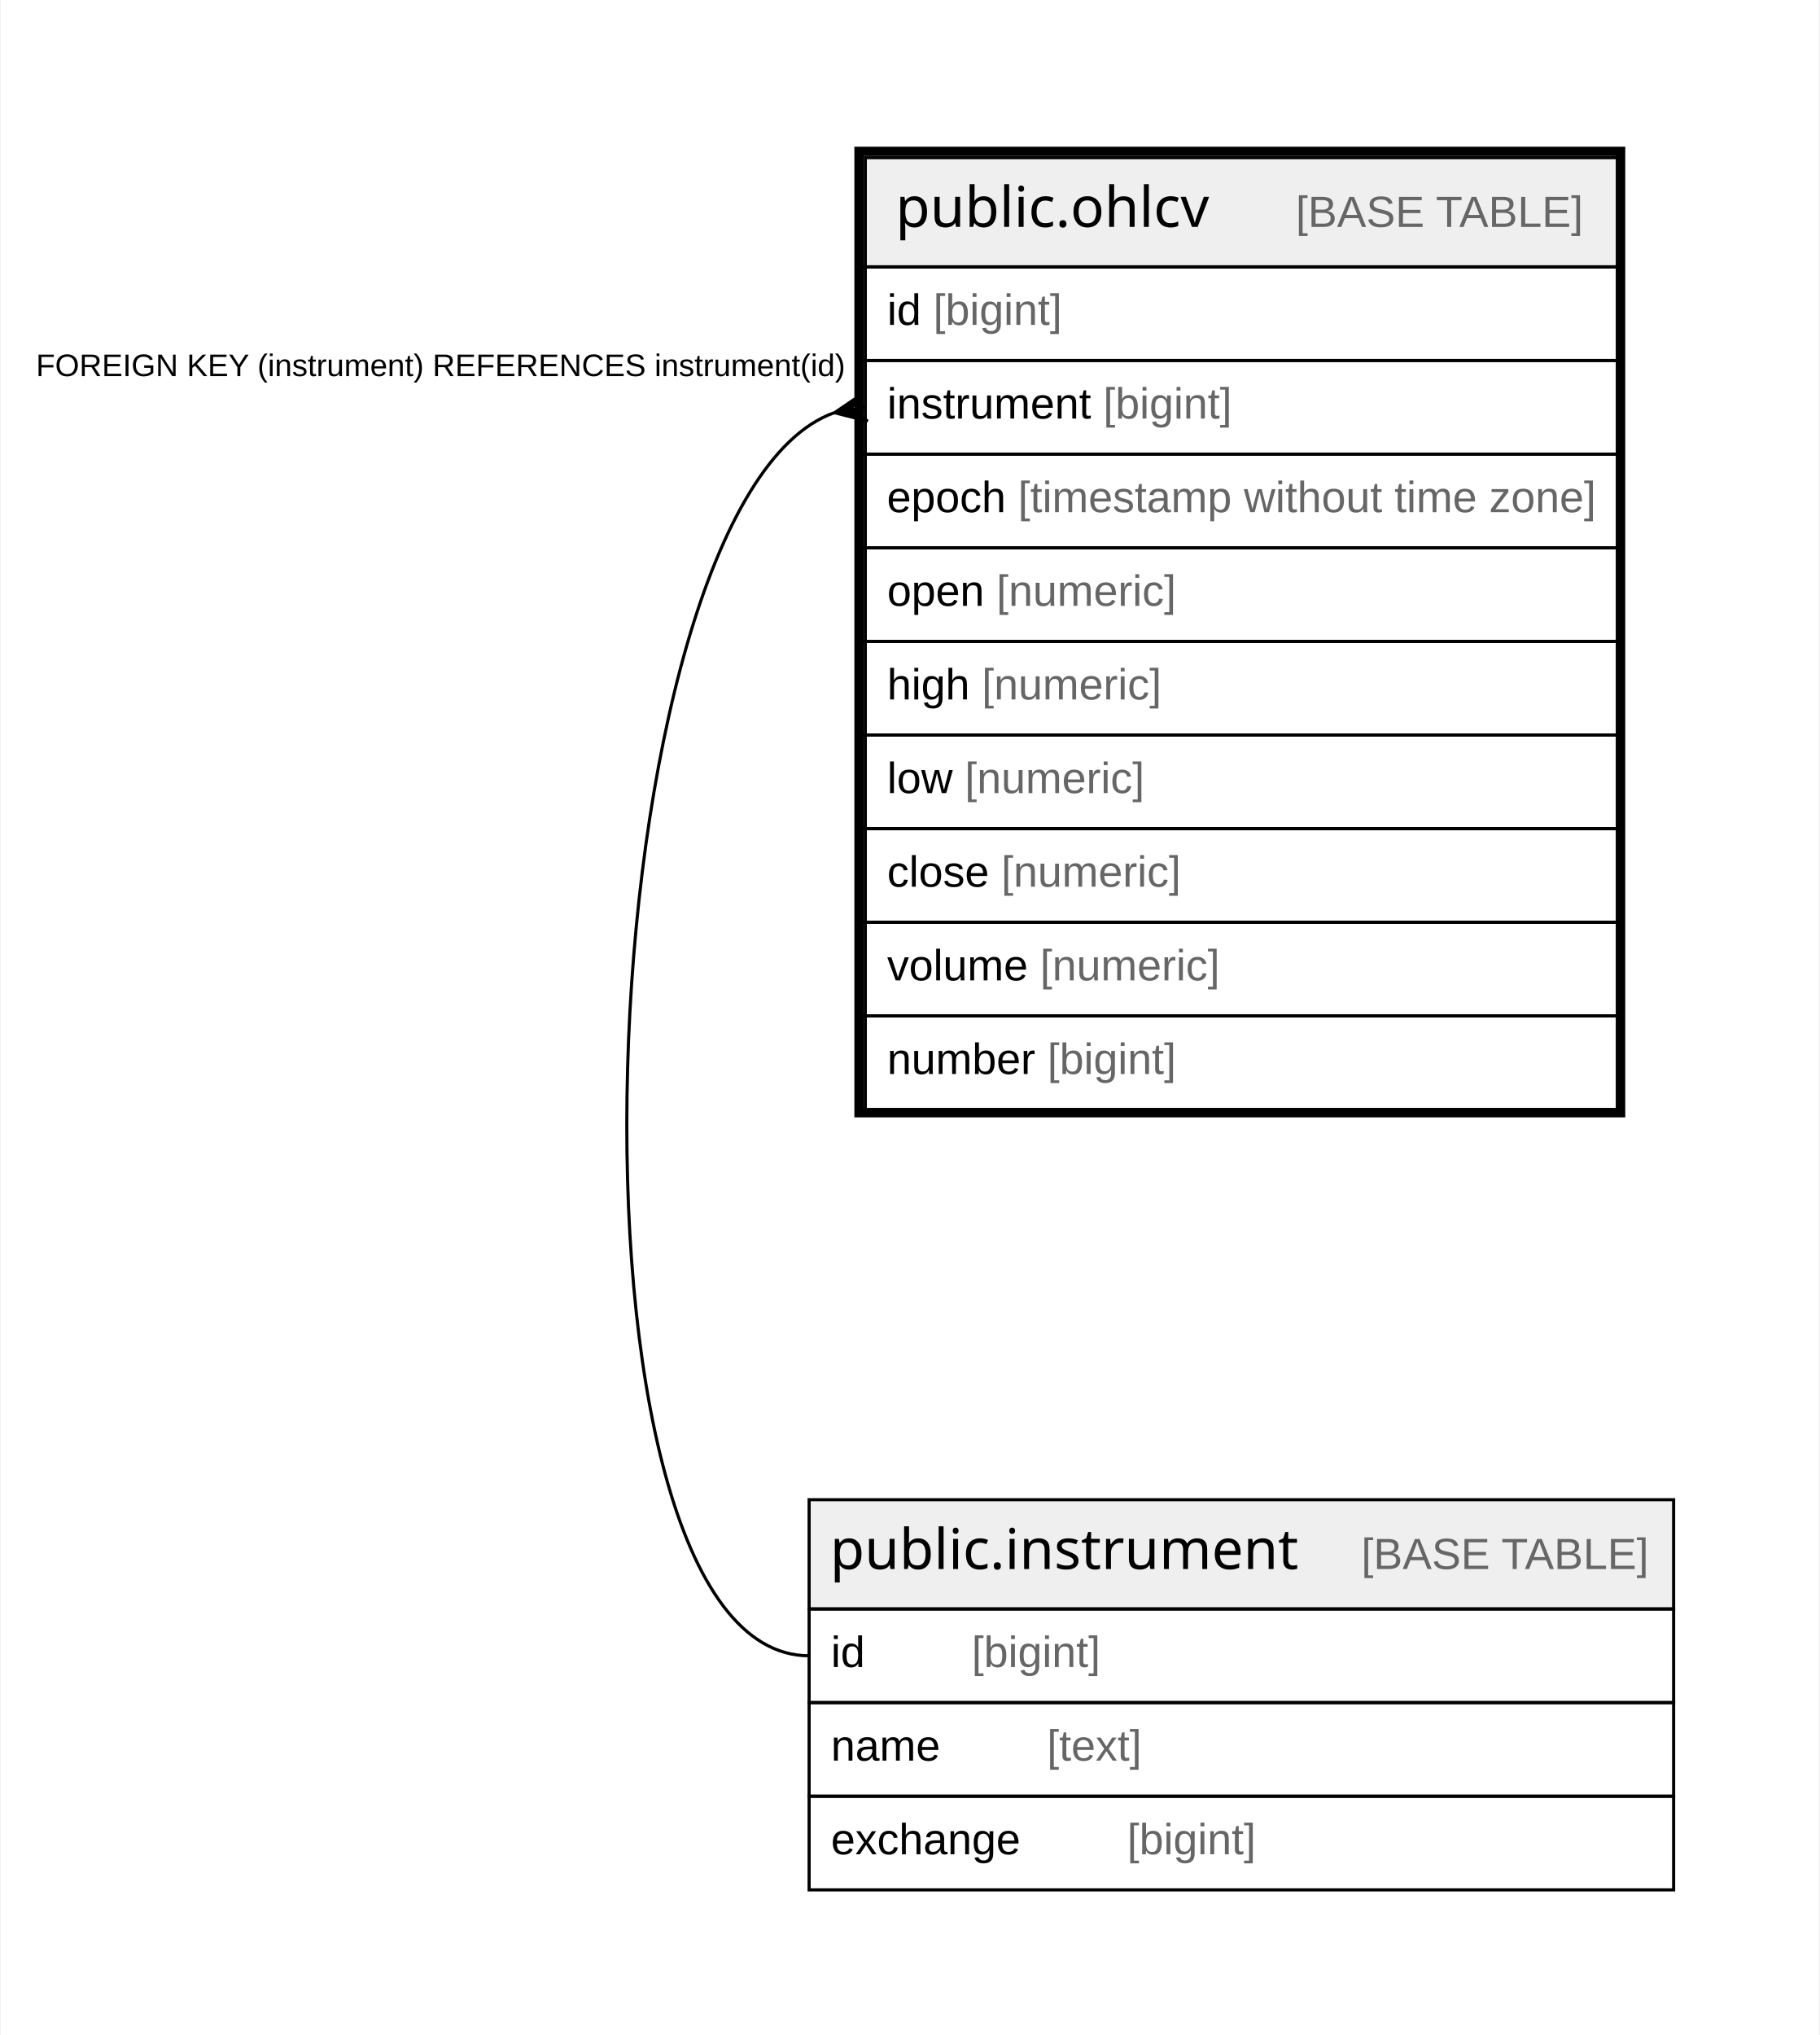
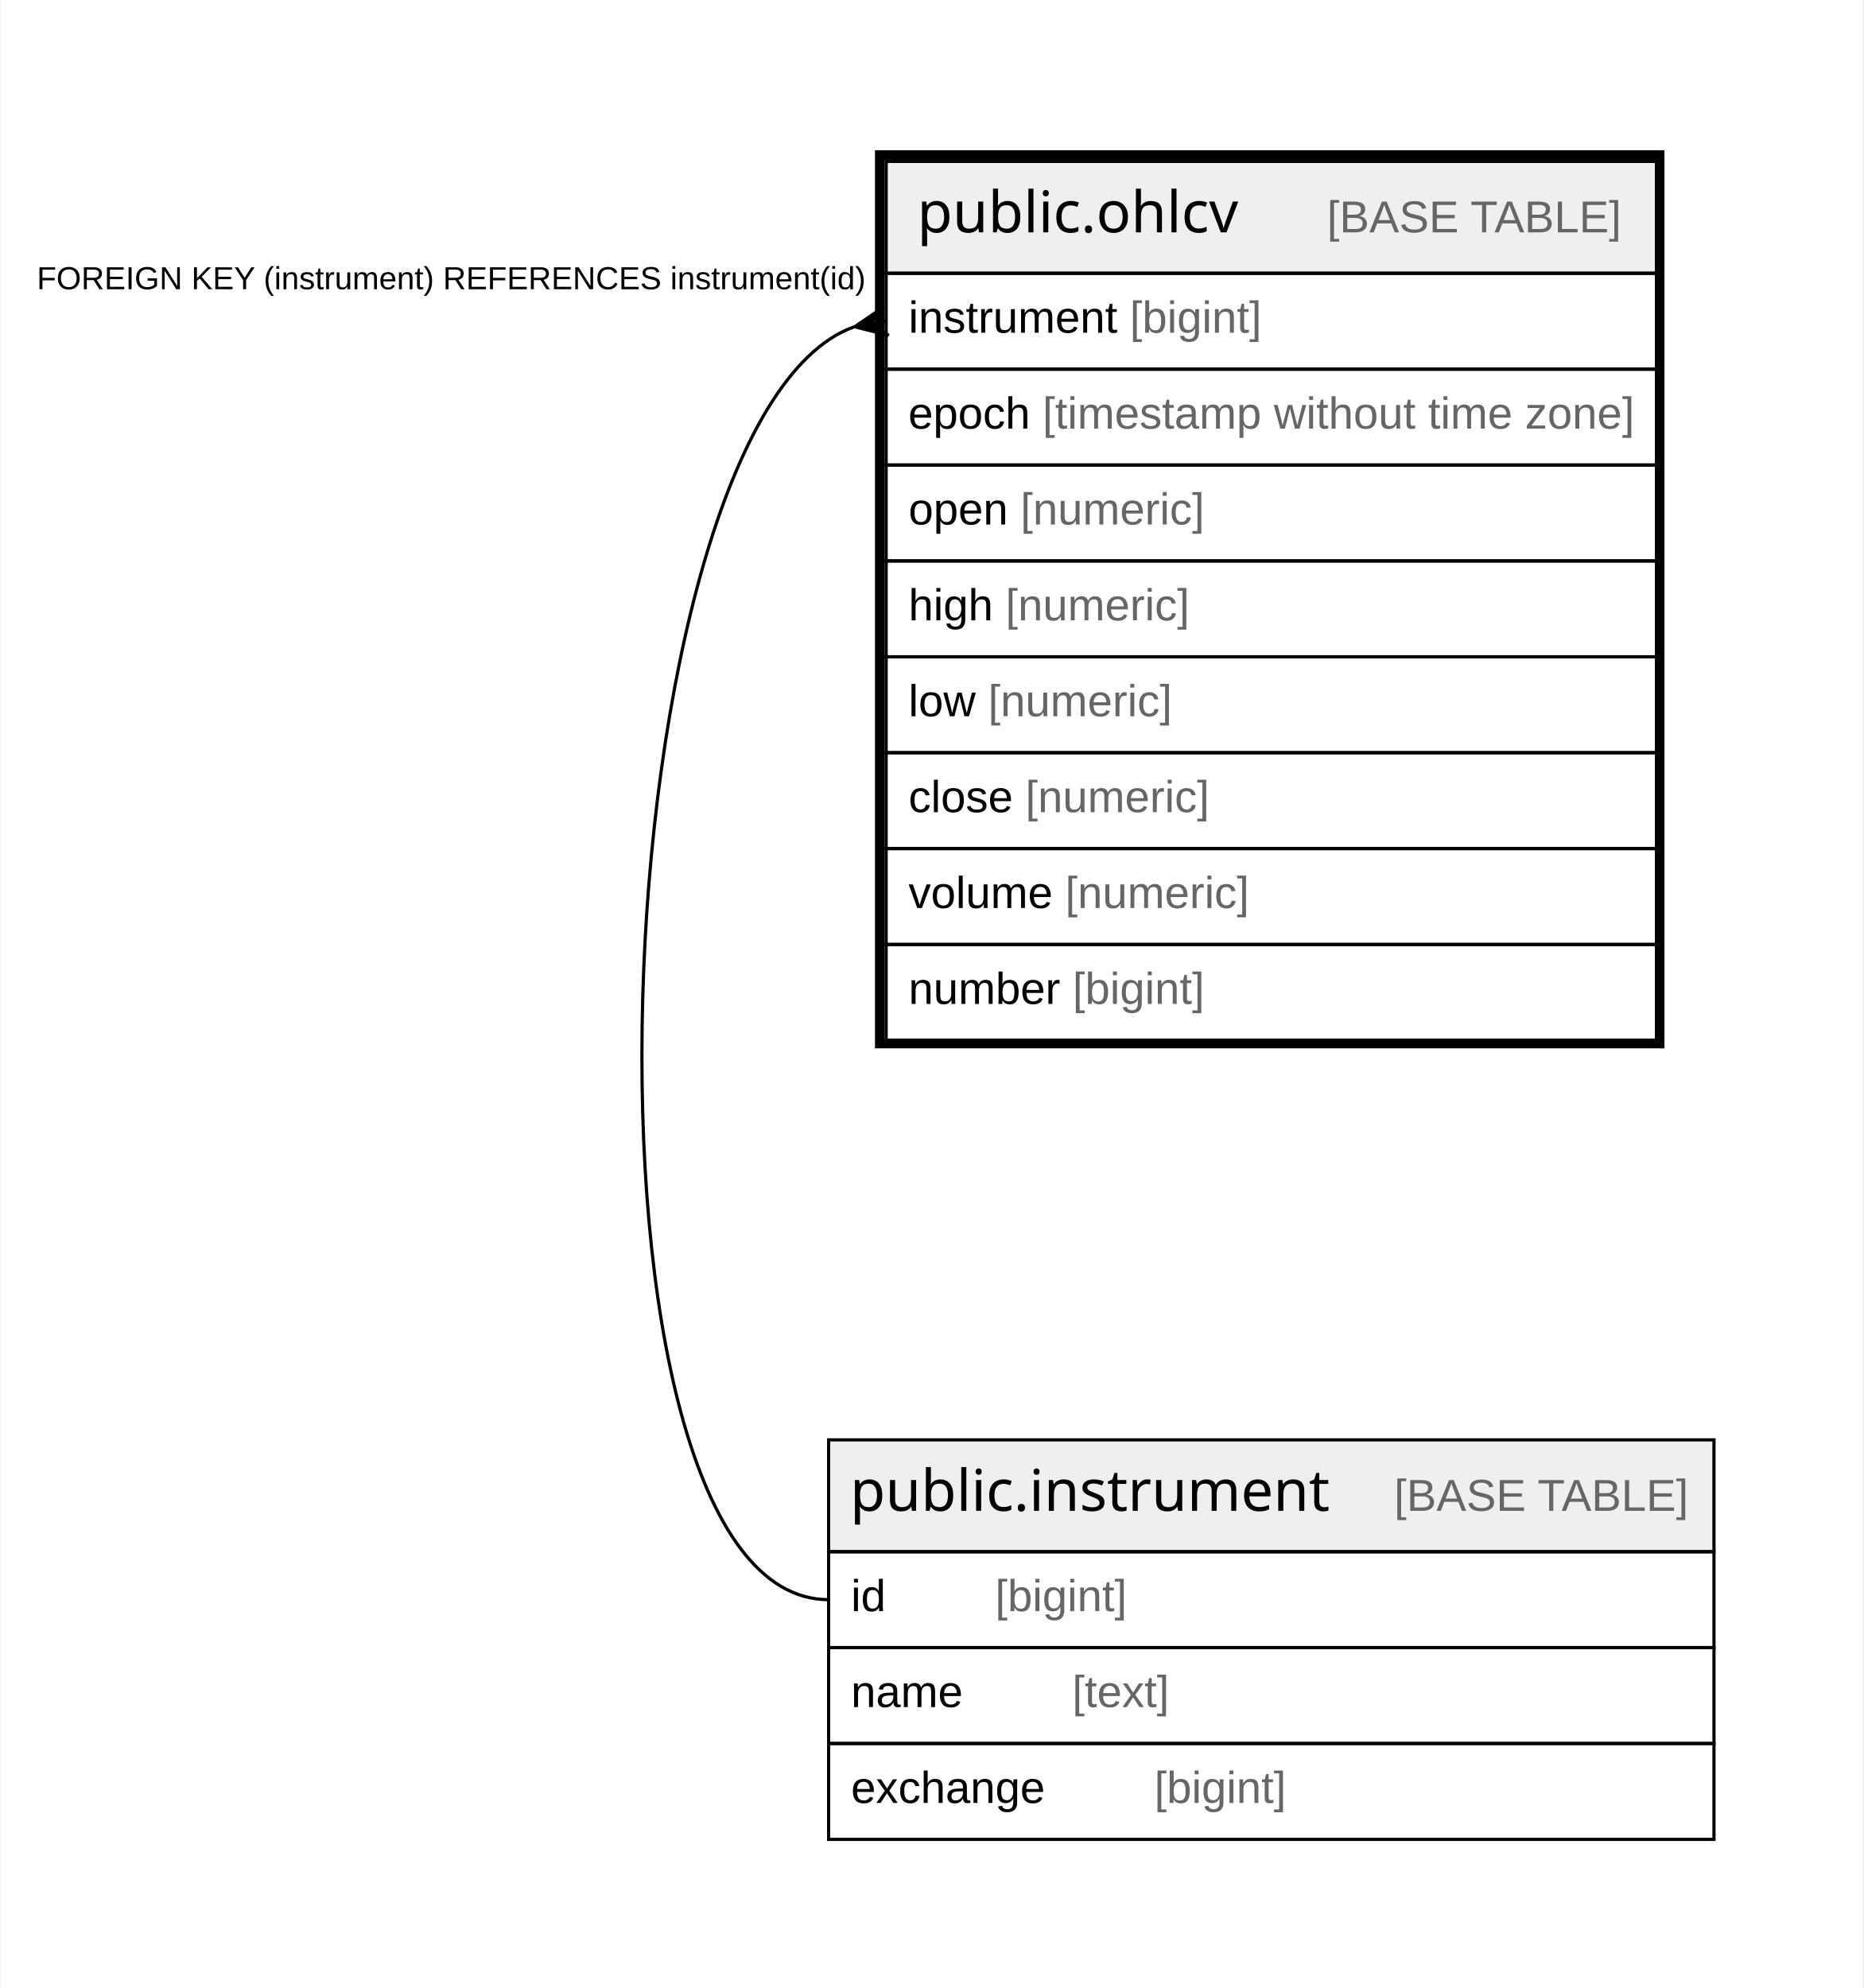
- <svg xmlns="http://www.w3.org/2000/svg" width="583pt" height="652pt" viewBox="0.00 0.00 582.50 652.00">
-   <g id="graph0" class="graph" transform="scale(1 1) rotate(0) translate(4 648)">
-     <polygon fill="#ffffff" stroke="transparent" points="-4,4 -4,-648 578.5,-648 578.5,4 -4,4" />
+ <svg xmlns="http://www.w3.org/2000/svg" width="583pt" height="622pt" viewBox="0.00 0.00 582.50 622.00">
+   <g id="graph0" class="graph" transform="scale(1 1) rotate(0) translate(4 618)">
+     <polygon fill="#ffffff" stroke="transparent" points="-4,4 -4,-618 578.5,-618 578.5,4 -4,4" />
    <g id="node1" class="node">
-       <polygon fill="#efefef" stroke="transparent" points="273,-562.5 273,-597.5 514,-597.5 514,-562.5 273,-562.5" />
-       <polygon fill="none" stroke="#000000" points="273,-562.5 273,-597.5 514,-597.5 514,-562.5 273,-562.5" />
-       <text text-anchor="start" x="282.708" y="-575.3" font-family="Arial Bold" font-size="18.00" fill="#000000">public.ohlcv</text>
-       <text text-anchor="start" x="376.724" y="-575.3" font-family="Arial" font-size="14.00" fill="#000000">    </text>
-       <text text-anchor="start" x="410.929" y="-575.3" font-family="Arial" font-size="14.00" fill="#666666">[BASE TABLE]</text>
-       <polygon fill="none" stroke="#000000" points="273,-532.5 273,-562.5 514,-562.5 514,-532.5 273,-532.5" />
-       <text text-anchor="start" x="280" y="-543.9" font-family="Arial" font-size="14.00" fill="#000000">id </text>
-       <text text-anchor="start" x="294.78" y="-543.9" font-family="Arial" font-size="14.00" fill="#666666">[bigint]</text>
+       <polygon fill="#efefef" stroke="transparent" points="273,-532.5 273,-567.5 514,-567.5 514,-532.5 273,-532.5" />
+       <polygon fill="none" stroke="#000000" points="273,-532.5 273,-567.5 514,-567.5 514,-532.5 273,-532.5" />
+       <text text-anchor="start" x="282.708" y="-545.3" font-family="Arial Bold" font-size="18.00" fill="#000000">public.ohlcv</text>
+       <text text-anchor="start" x="376.724" y="-545.3" font-family="Arial" font-size="14.00" fill="#000000">    </text>
+       <text text-anchor="start" x="410.929" y="-545.3" font-family="Arial" font-size="14.00" fill="#666666">[BASE TABLE]</text>
      <polygon fill="none" stroke="#000000" points="273,-502.5 273,-532.5 514,-532.5 514,-502.5 273,-502.5" />
      <text text-anchor="start" x="280" y="-513.9" font-family="Arial" font-size="14.00" fill="#000000">instrument </text>
      <text text-anchor="start" x="349.23" y="-513.9" font-family="Arial" font-size="14.00" fill="#666666">[bigint]</text>
      <polygon fill="none" stroke="#000000" points="273,-472.5 273,-502.5 514,-502.5 514,-472.5 273,-472.5" />
      <text text-anchor="start" x="279.919" y="-483.9" font-family="Arial" font-size="14.00" fill="#000000">epoch </text>
      <text text-anchor="start" x="321.94" y="-483.9" font-family="Arial" font-size="14.00" fill="#666666">[timestamp without time zone]</text>
      <polygon fill="none" stroke="#000000" points="273,-442.5 273,-472.5 514,-472.5 514,-442.5 273,-442.5" />
      <text text-anchor="start" x="280" y="-453.9" font-family="Arial" font-size="14.00" fill="#000000">open </text>
      <text text-anchor="start" x="315.021" y="-453.9" font-family="Arial" font-size="14.00" fill="#666666">[numeric]</text>
      <polygon fill="none" stroke="#000000" points="273,-412.5 273,-442.5 514,-442.5 514,-412.5 273,-412.5" />
      <text text-anchor="start" x="280" y="-423.9" font-family="Arial" font-size="14.00" fill="#000000">high </text>
      <text text-anchor="start" x="310.345" y="-423.9" font-family="Arial" font-size="14.00" fill="#666666">[numeric]</text>
      <polygon fill="none" stroke="#000000" points="273,-382.5 273,-412.5 514,-412.5 514,-382.5 273,-382.5" />
      <text text-anchor="start" x="280" y="-393.9" font-family="Arial" font-size="14.00" fill="#000000">low </text>
      <text text-anchor="start" x="304.886" y="-393.9" font-family="Arial" font-size="14.00" fill="#666666">[numeric]</text>
      <polygon fill="none" stroke="#000000" points="273,-352.5 273,-382.5 514,-382.5 514,-352.5 273,-352.5" />
      <text text-anchor="start" x="280" y="-363.9" font-family="Arial" font-size="14.00" fill="#000000">close </text>
      <text text-anchor="start" x="316.562" y="-363.9" font-family="Arial" font-size="14.00" fill="#666666">[numeric]</text>
      <polygon fill="none" stroke="#000000" points="273,-322.5 273,-352.5 514,-352.5 514,-322.5 273,-322.5" />
      <text text-anchor="start" x="280" y="-333.9" font-family="Arial" font-size="14.00" fill="#000000">volume </text>
      <text text-anchor="start" x="329.006" y="-333.9" font-family="Arial" font-size="14.00" fill="#666666">[numeric]</text>
      <polygon fill="none" stroke="#000000" points="273,-292.5 273,-322.5 514,-322.5 514,-292.5 273,-292.5" />
      <text text-anchor="start" x="280" y="-303.9" font-family="Arial" font-size="14.00" fill="#000000">number </text>
      <text text-anchor="start" x="331.342" y="-303.9" font-family="Arial" font-size="14.00" fill="#666666">[bigint]</text>
-       <polygon fill="none" stroke="#000000" stroke-width="3" points="271,-291.5 271,-599.5 515,-599.5 515,-291.5 271,-291.5" />
+       <polygon fill="none" stroke="#000000" stroke-width="3" points="271,-291.5 271,-569.5 515,-569.5 515,-291.5 271,-291.5" />
    </g>
    <g id="node2" class="node">
      <polygon fill="#efefef" stroke="transparent" points="255,-132.5 255,-167.5 532,-167.5 532,-132.5 255,-132.5" />
      <polygon fill="none" stroke="#000000" points="255,-132.5 255,-167.5 532,-167.5 532,-132.5 255,-132.5" />
      <text text-anchor="start" x="261.707" y="-145.3" font-family="Arial Bold" font-size="18.00" fill="#000000">public.instrument</text>
      <text text-anchor="start" x="397.724" y="-145.3" font-family="Arial" font-size="14.00" fill="#000000">    </text>
      <text text-anchor="start" x="431.929" y="-145.3" font-family="Arial" font-size="14.00" fill="#666666">[BASE TABLE]</text>
      <polygon fill="none" stroke="#000000" points="255,-102.5 255,-132.5 532,-132.5 532,-102.5 255,-102.5" />
      <text text-anchor="start" x="262" y="-113.9" font-family="Arial" font-size="14.00" fill="#000000">id    </text>
      <text text-anchor="start" x="307.094" y="-113.9" font-family="Arial" font-size="14.00" fill="#666666">[bigint]</text>
      <polygon fill="none" stroke="#000000" points="255,-72.5 255,-102.5 532,-102.5 532,-72.5 255,-72.5" />
      <text text-anchor="start" x="262" y="-83.9" font-family="Arial" font-size="14.00" fill="#000000">name    </text>
      <text text-anchor="start" x="331.213" y="-83.9" font-family="Arial" font-size="14.00" fill="#666666">[text]</text>
      <polygon fill="none" stroke="#000000" points="255,-42.5 255,-72.5 532,-72.5 532,-42.5 255,-42.5" />
      <text text-anchor="start" x="262" y="-53.9" font-family="Arial" font-size="14.00" fill="#000000">exchange    </text>
      <text text-anchor="start" x="356.9" y="-53.9" font-family="Arial" font-size="14.00" fill="#666666">[bigint]</text>
    </g>
    <g id="edge1" class="edge">
      <path fill="none" stroke="#000000" d="M262.9,-515.717C182.778,-486.86 169.497,-117.5 255,-117.5" />
      <polygon fill="#000000" stroke="#000000" points="263.152,-515.761 272.217,-521.932 268.076,-516.631 273,-517.5 273,-517.5 273,-517.5 268.076,-516.631 273.783,-513.068 263.152,-515.761 263.152,-515.761" />
      <text text-anchor="start" x="7.279" y="-527.5" font-family="Arial" font-size="10.00" fill="#000000">FOREIGN KEY (instrument) REFERENCES instrument(id)</text>
    </g>
  </g>
</svg>
